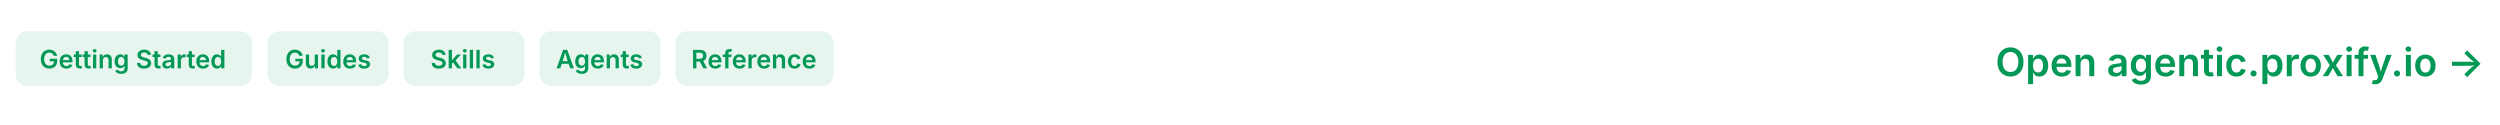
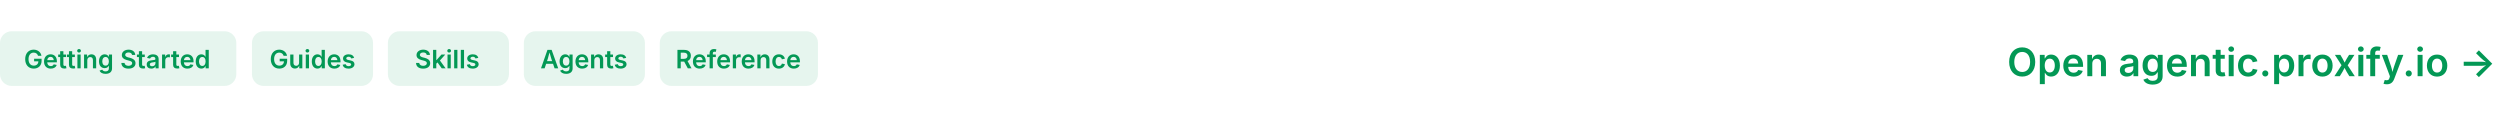
<svg xmlns="http://www.w3.org/2000/svg" width="1280" height="64" viewBox="0 0 1280 64" role="img" aria-label="agentic-playbook">
  <g font-family="Inter, -apple-system, 'Segoe UI', Helvetica, Arial, sans-serif">
-     <rect x="8" y="16" width="121" height="28" rx="6" fill="#039855" fill-opacity=".10" />
-     <text x="68" y="35" text-anchor="middle" font-size="13" font-weight="600" fill="#039855">Getting Started</text>
-     <rect x="137.0" y="16" width="62" height="28" rx="6" fill="#039855" fill-opacity=".10" />
-     <text x="168" y="35" text-anchor="middle" font-size="13" font-weight="600" fill="#039855">Guides</text>
-     <rect x="206.6" y="16" width="62" height="28" rx="6" fill="#039855" fill-opacity=".10" />
-     <text x="237" y="35" text-anchor="middle" font-size="13" font-weight="600" fill="#039855">Skills</text>
-     <rect x="276.2" y="16" width="62" height="28" rx="6" fill="#039855" fill-opacity=".10" />
-     <text x="307" y="35" text-anchor="middle" font-size="13" font-weight="600" fill="#039855">Agents</text>
-     <rect x="345.8" y="16" width="81" height="28" rx="6" fill="#039855" fill-opacity=".10" />
-     <text x="386" y="35" text-anchor="middle" font-size="13" font-weight="600" fill="#039855">Reference</text>
-     <text x="1272" y="36" text-anchor="end" font-size="16" fill="#667085" />
-     <text x="1272" y="39" text-anchor="end" font-size="20" font-weight="600" fill="#039855">Open agentic.proxify.io →</text>
+     <rect x="0" y="16" width="121" height="28" rx="6" fill="#039855" fill-opacity=".10" />
+     <text x="60" y="35" text-anchor="middle" font-size="13" font-weight="600" fill="#039855">Getting Started</text>
+     <rect x="129.0" y="16" width="62" height="28" rx="6" fill="#039855" fill-opacity=".10" />
+     <text x="160" y="35" text-anchor="middle" font-size="13" font-weight="600" fill="#039855">Guides</text>
+     <rect x="198.6" y="16" width="62" height="28" rx="6" fill="#039855" fill-opacity=".10" />
+     <text x="229" y="35" text-anchor="middle" font-size="13" font-weight="600" fill="#039855">Skills</text>
+     <rect x="268.2" y="16" width="62" height="28" rx="6" fill="#039855" fill-opacity=".10" />
+     <text x="299" y="35" text-anchor="middle" font-size="13" font-weight="600" fill="#039855">Agents</text>
+     <rect x="337.8" y="16" width="81" height="28" rx="6" fill="#039855" fill-opacity=".10" />
+     <text x="378" y="35" text-anchor="middle" font-size="13" font-weight="600" fill="#039855">Reference</text>
+     <text x="1278" y="36" text-anchor="end" font-size="16" fill="#667085" />
+     <text x="1278" y="39" text-anchor="end" font-size="20" font-weight="600" fill="#039855">Open agentic.proxify.io →</text>
  </g>
</svg>
